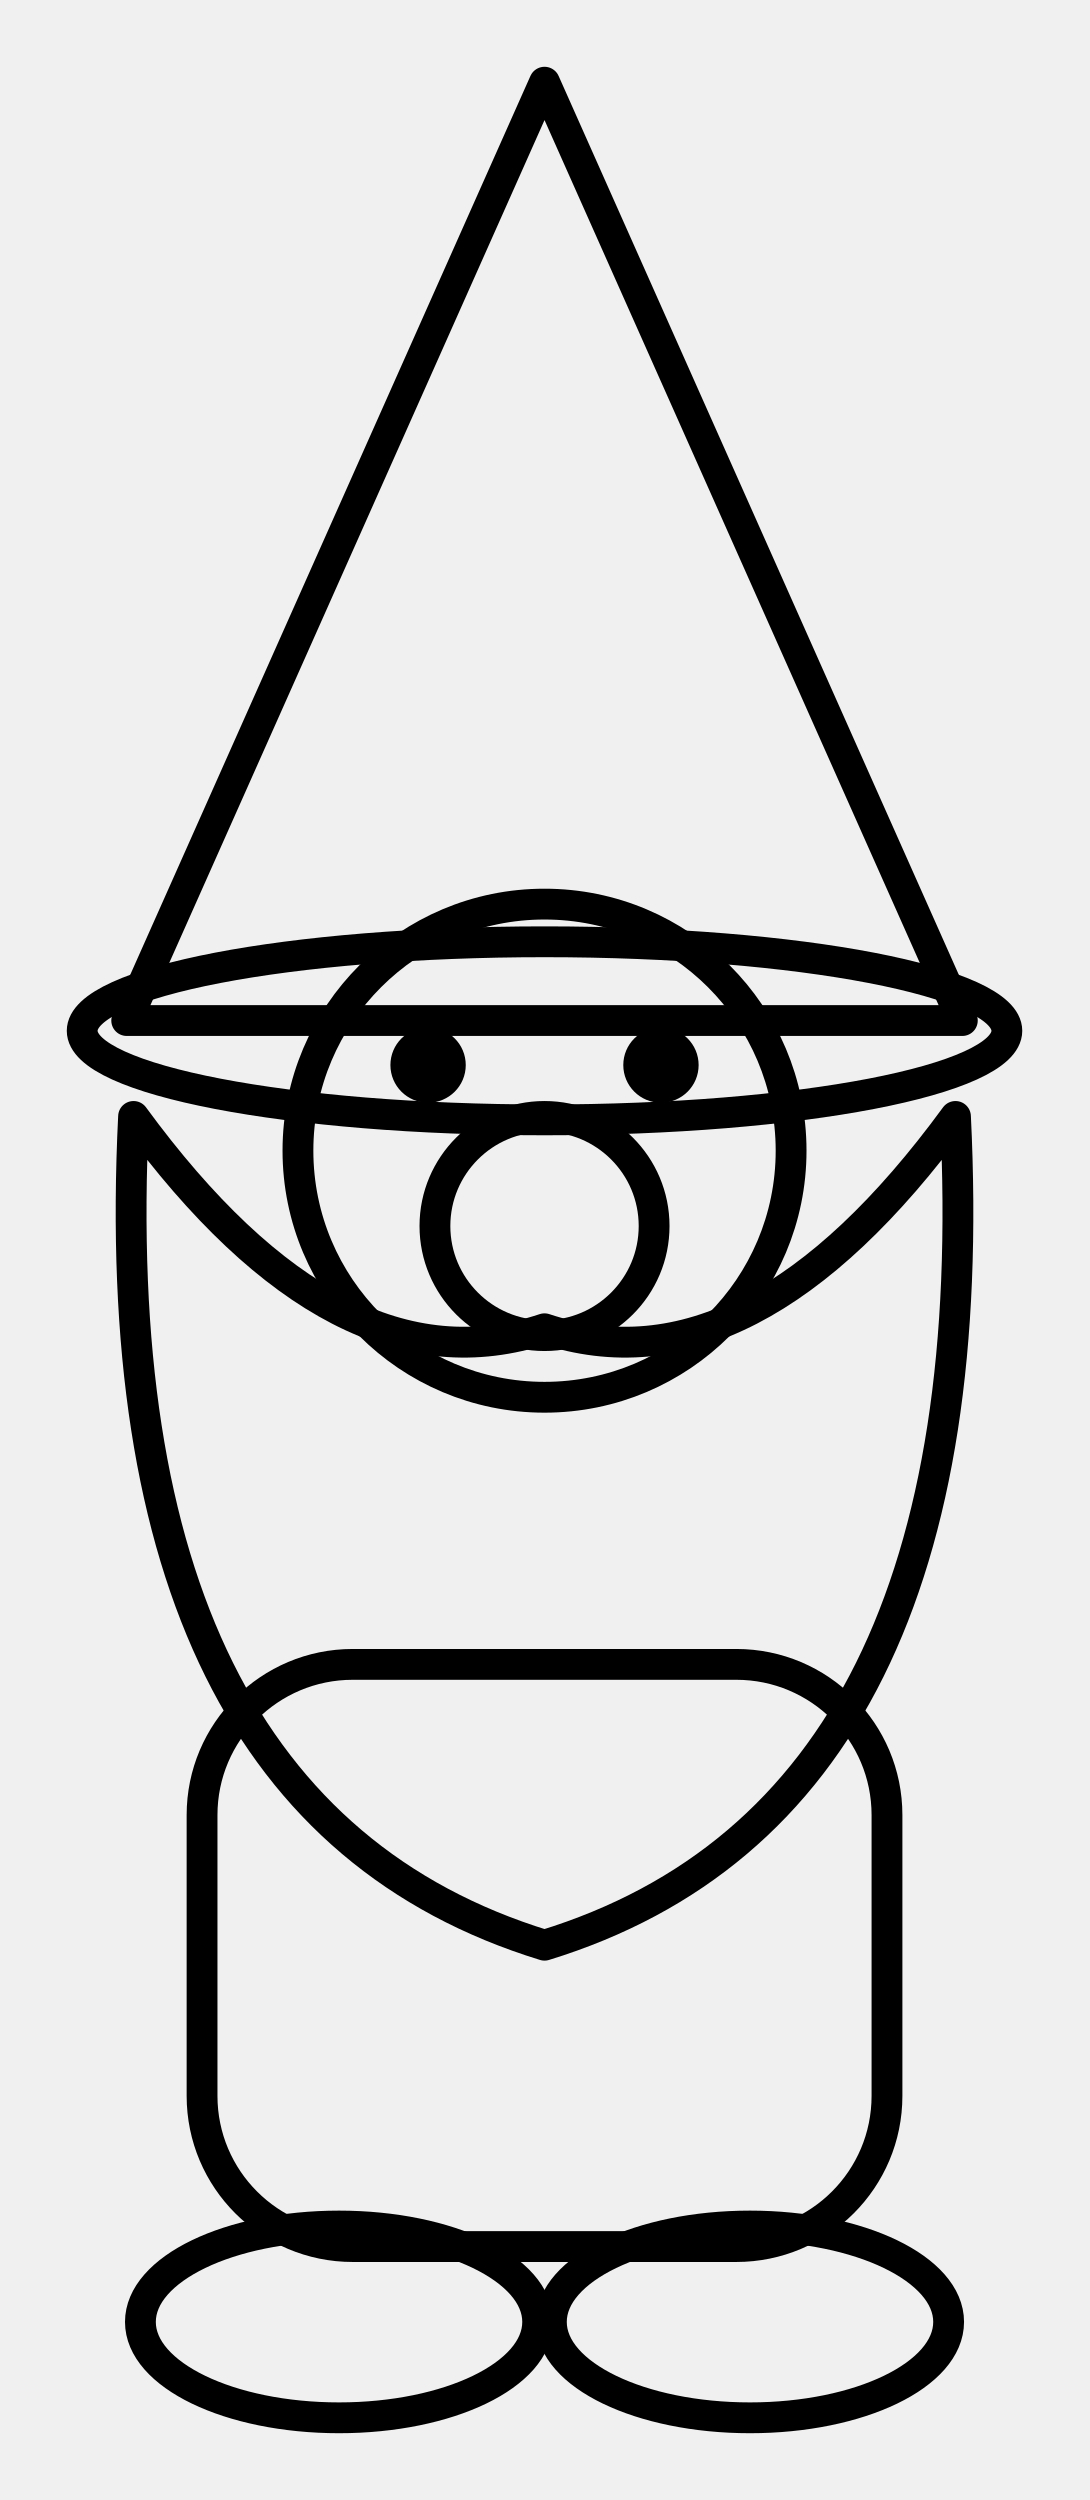
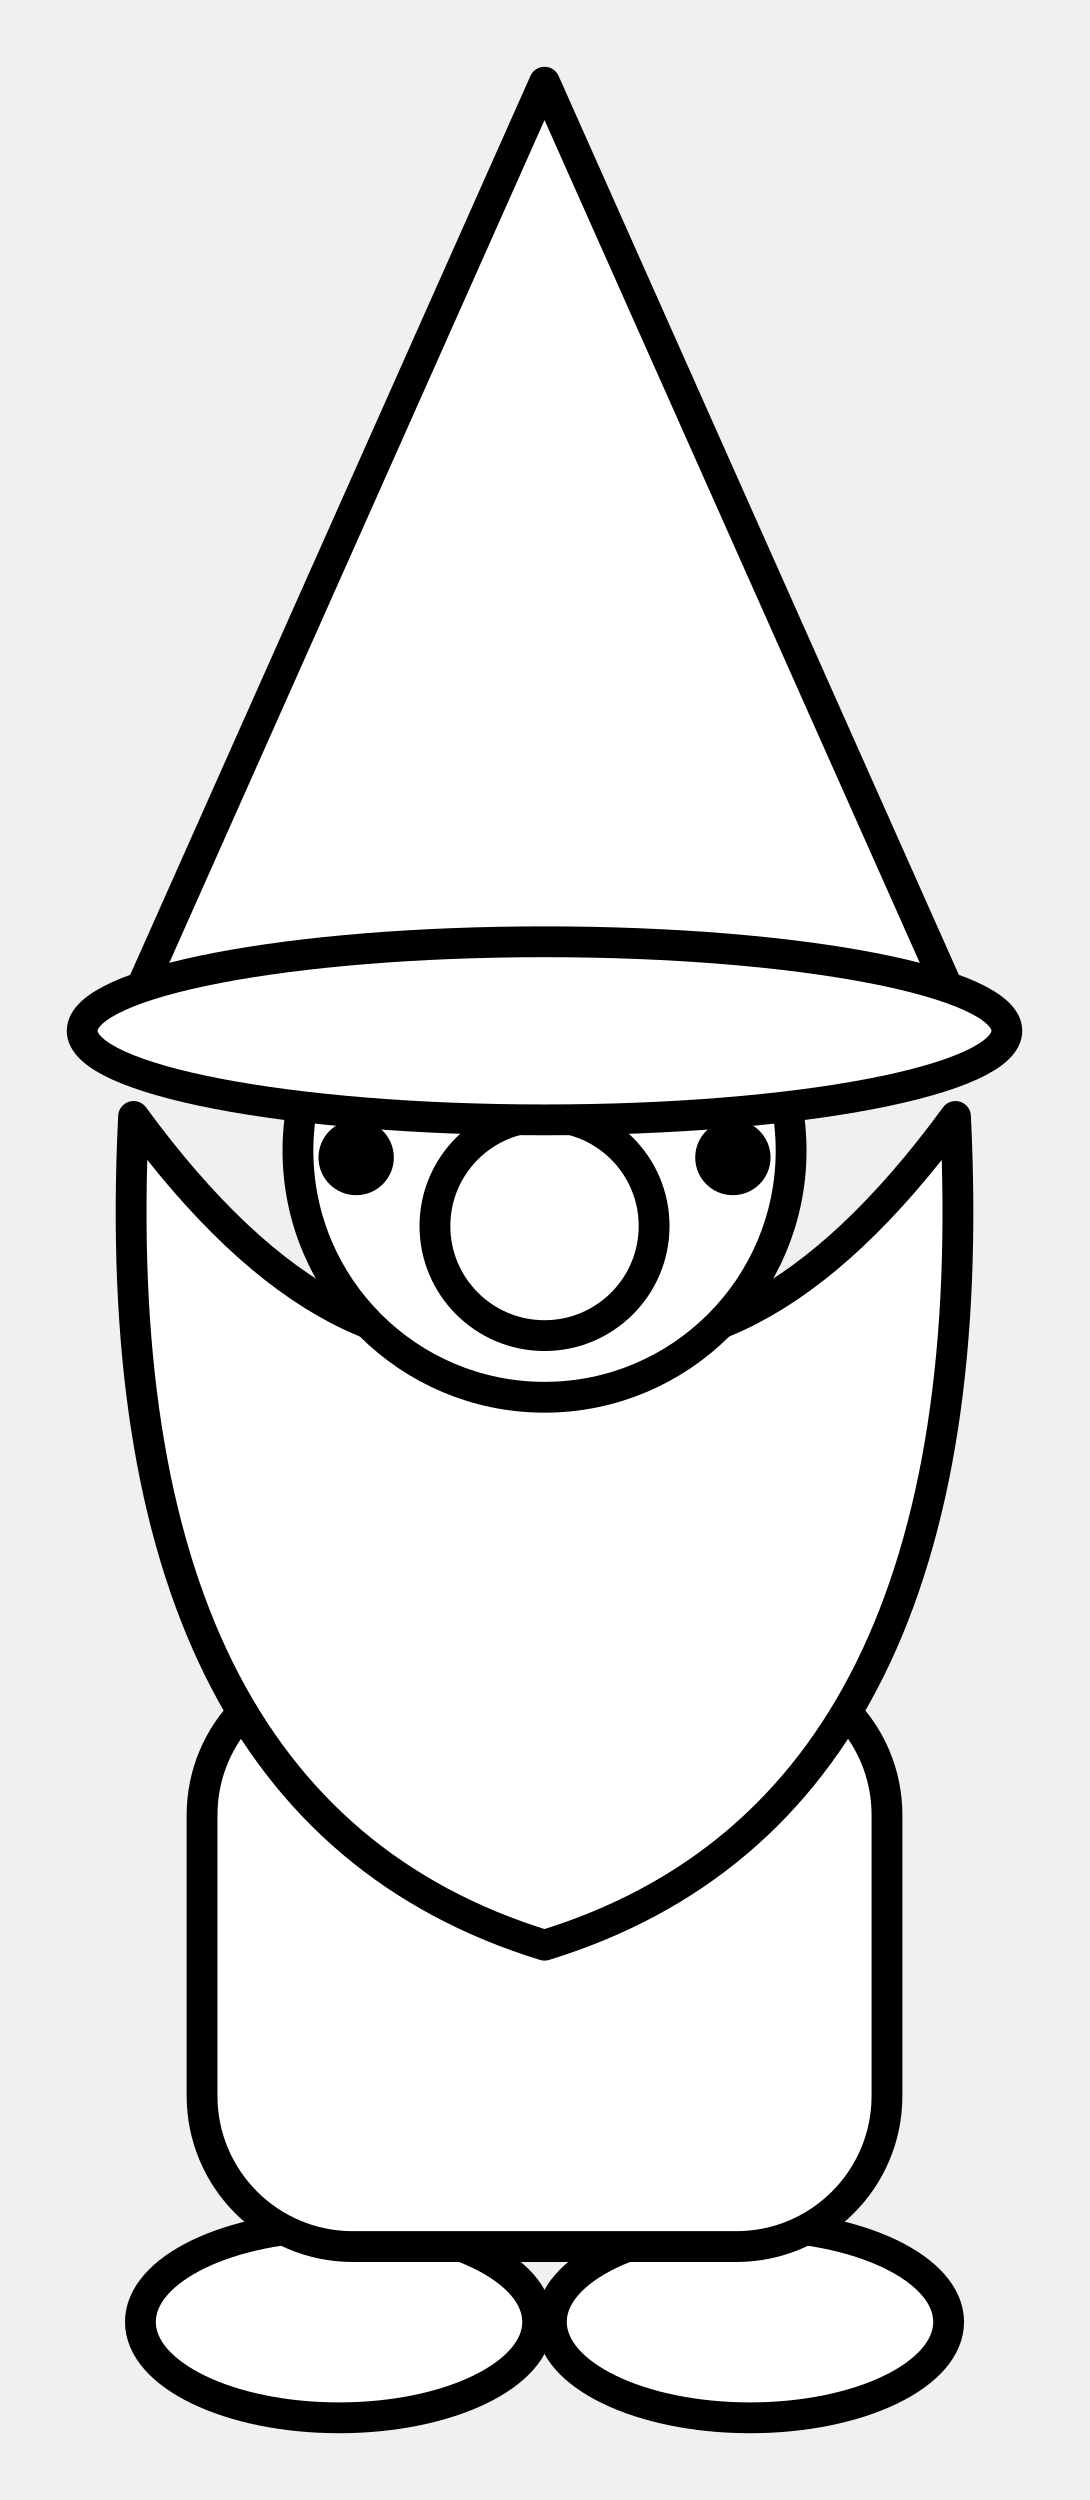
<svg xmlns="http://www.w3.org/2000/svg" viewBox="441 34 318 730" width="318" height="730">
  <g fill="none" stroke="#000" stroke-width="9" stroke-linecap="round" stroke-linejoin="round">
-     <ellipse cx="540" cy="712" rx="58" ry="28" />
-     <ellipse cx="660" cy="712" rx="58" ry="28" />
-     <rect x="500" y="520" width="200" height="170" rx="44" />
-     <path d="M480 360 Q 470 562 600 602 Q 730 562 720 360 Q 660 442 600 422 Q 540 442 480 360 Z" />
-     <circle cx="600" cy="370" r="72" />
-     <circle cx="600" cy="392" r="32" />
-     <circle cx="566" cy="345" r="11" fill="#000" stroke="none" />
-     <circle cx="634" cy="345" r="11" fill="#000" stroke="none" />
-     <path d="M478 332 L600 58 L722 332 Z" />
-     <ellipse cx="600" cy="335" rx="135" ry="26" />
+     <ellipse fill="#fff" cx="540" cy="712" rx="58" ry="28" />
+     <ellipse fill="#fff" cx="660" cy="712" rx="58" ry="28" />
+     <rect fill="#fff" x="500" y="520" width="200" height="170" rx="44" />
+     <path d="M480 360 Q 470 562 600 602 Q 730 562 720 360 Q 660 442 600 422 Q 540 442 480 360 Z" fill="#fff" />
+     <circle fill="#fff" cx="600" cy="370" r="72" />
+     <circle fill="#fff" cx="600" cy="392" r="32" />
+     <path d="M478 332 L600 58 L722 332 Z" fill="#fff" />
+     <ellipse fill="#fff" cx="600" cy="335" rx="135" ry="26" />
+     <circle cx="545" cy="372" r="11" fill="#000" stroke="none" />
+     <circle cx="655" cy="372" r="11" fill="#000" stroke="none" />
  </g>
</svg>
